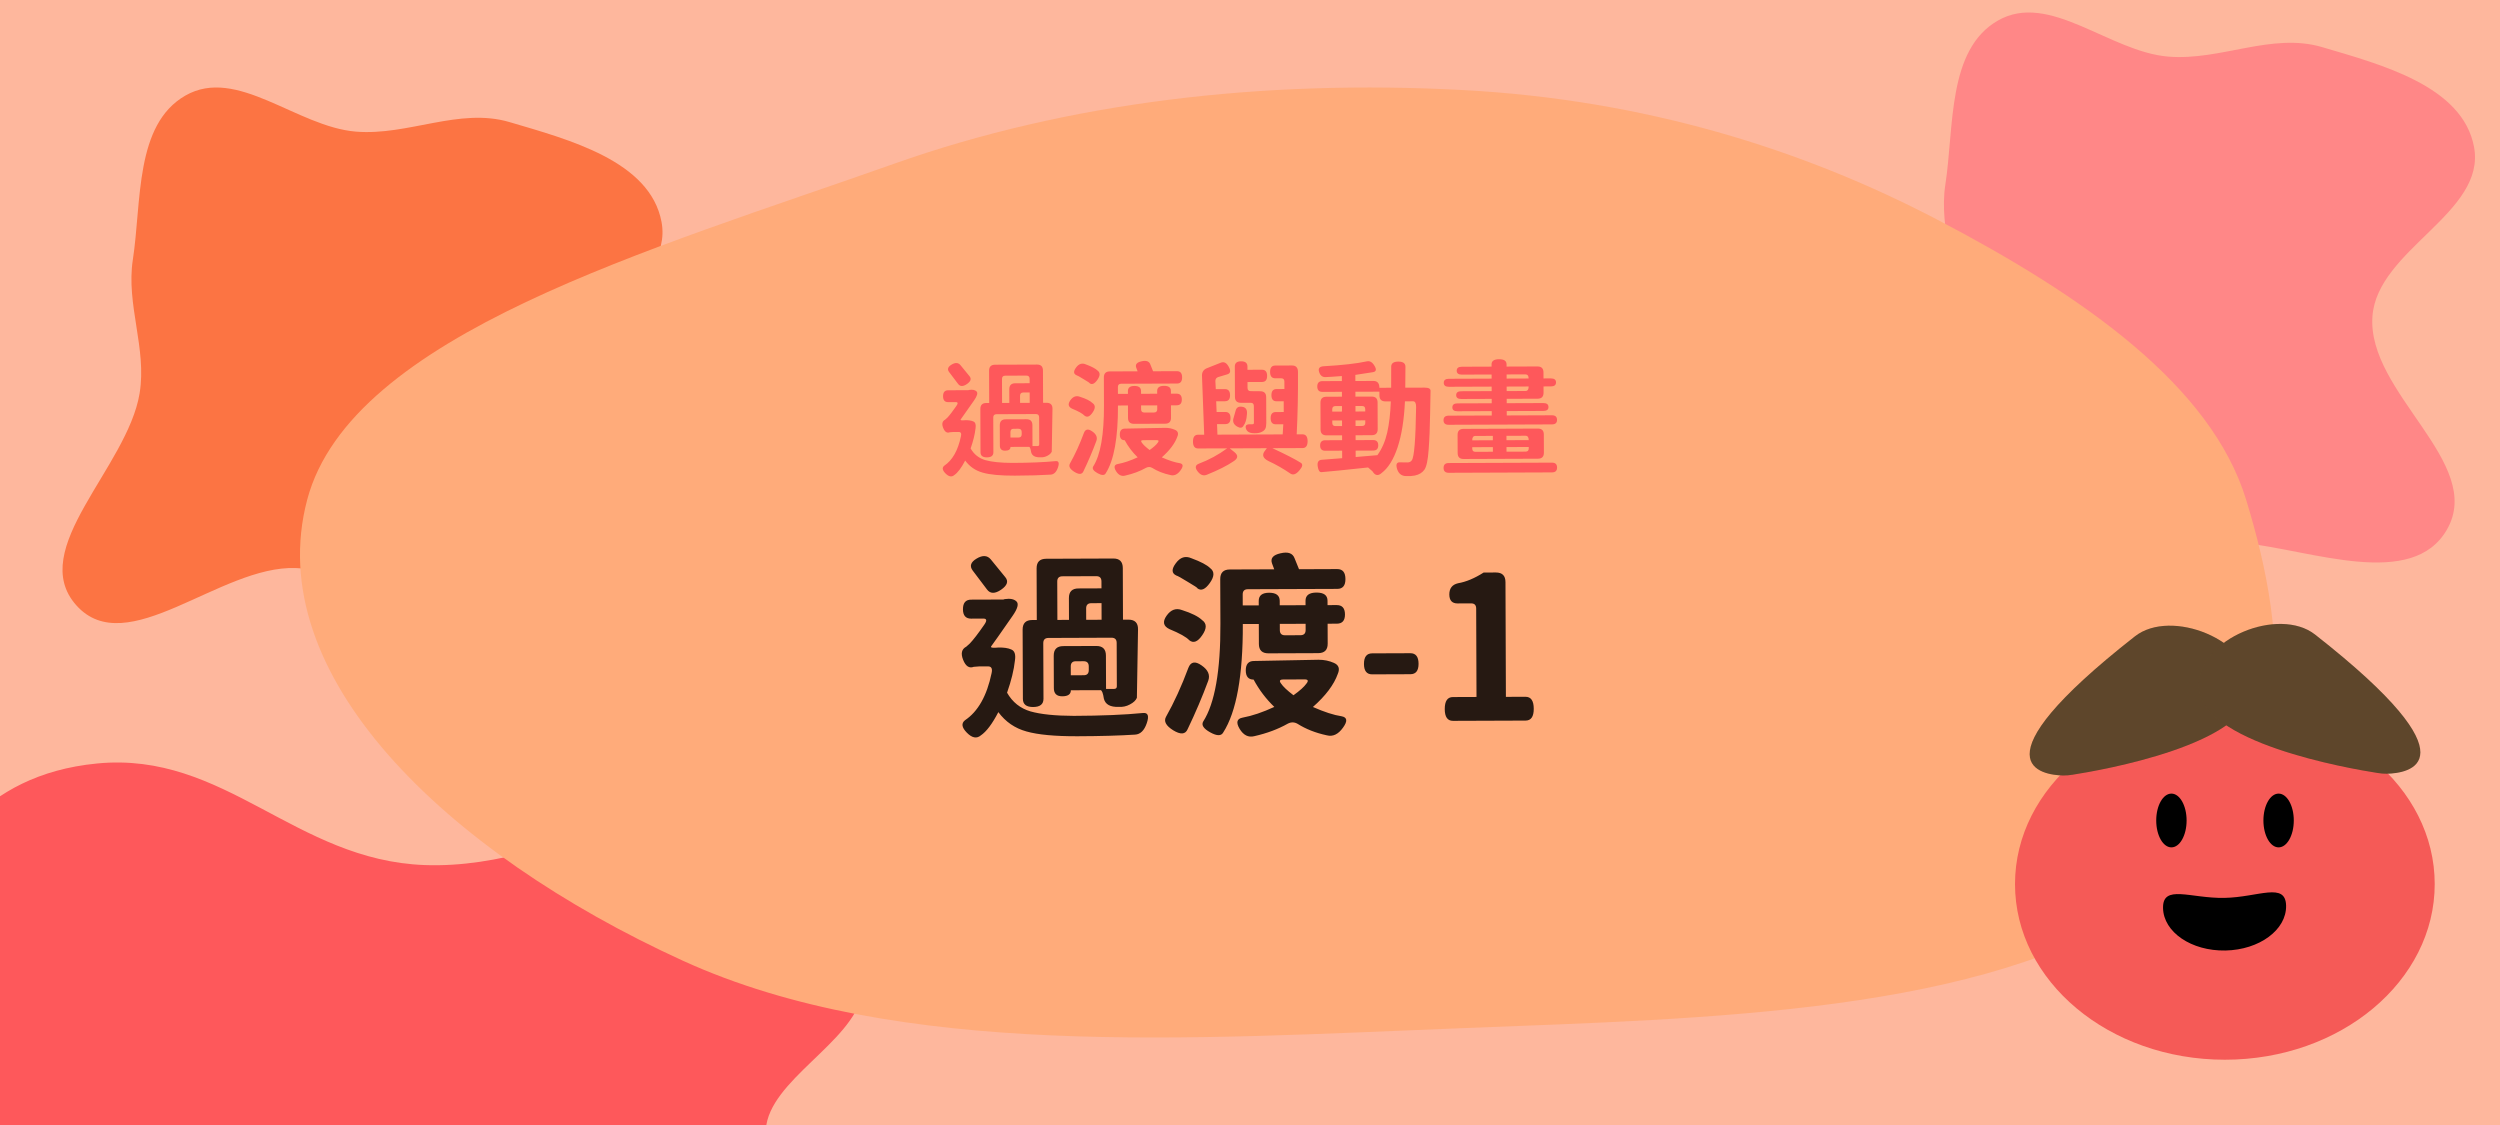
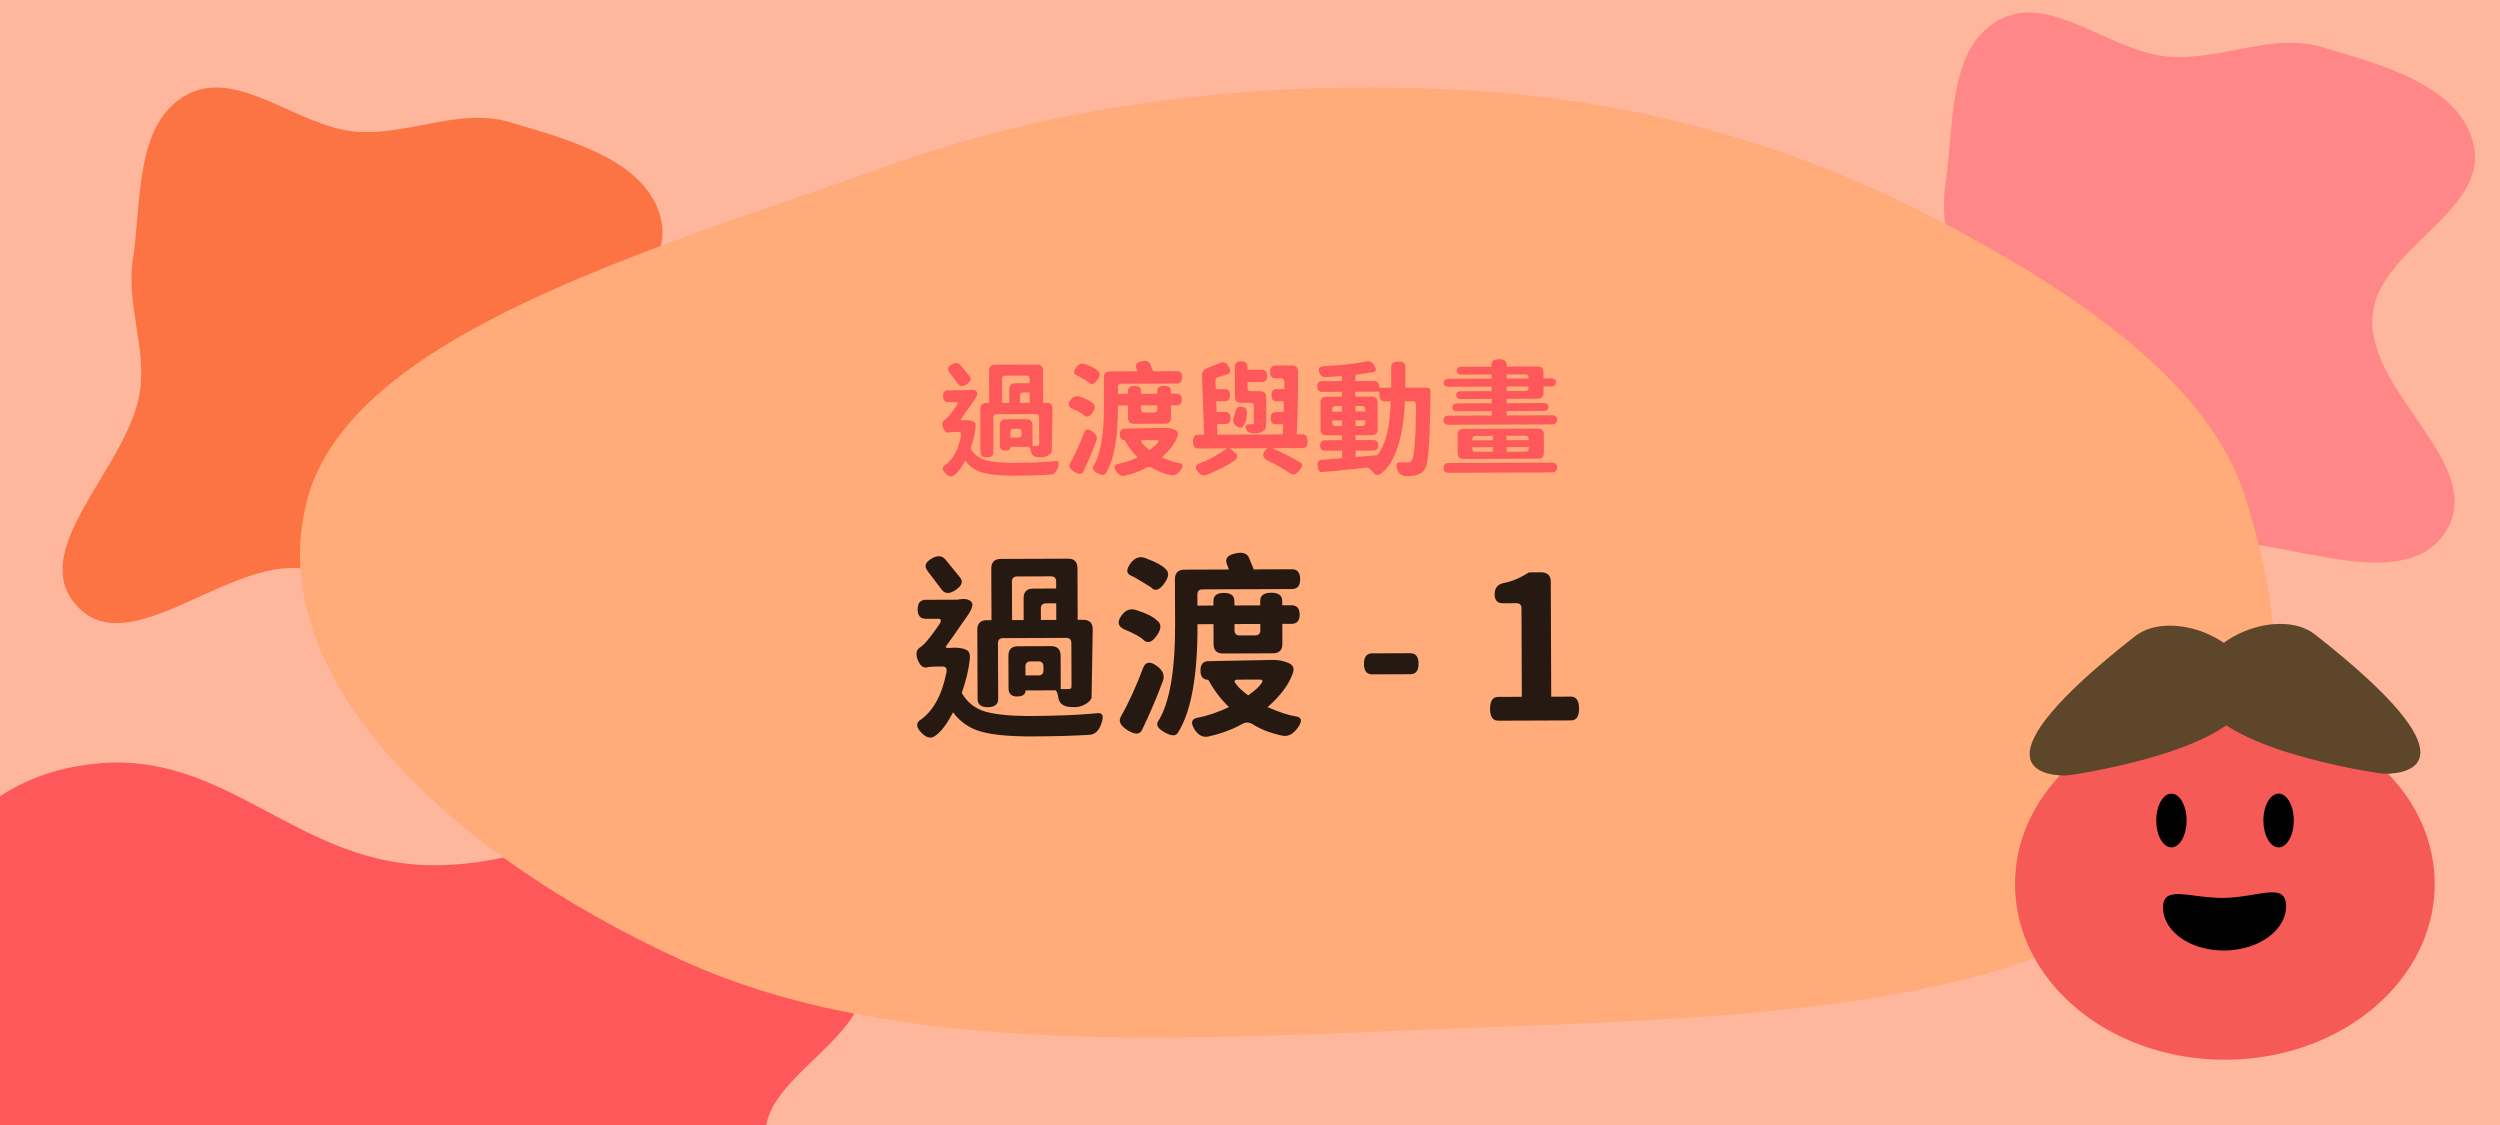
<svg xmlns="http://www.w3.org/2000/svg" width="200" height="90" viewBox="0 0 200 90" fill="none">
  <g clip-path="url(#clip0_2308_7004)">
    <rect width="200" height="90" fill="#FEB79D" />
    <path fill-rule="evenodd" clip-rule="evenodd" d="M-6.18 85.526C-5.521 81.351 -9.948 77.257 -7.655 73.239C-4.948 68.497 -1.652 61.992 7.772 61.078C17.997 60.087 23.6 68.826 33.978 69.205C45.818 69.637 56.588 60.196 66.887 63.237C76.243 66 70.121 74.012 68.975 79.539C68.168 83.434 61.536 86.431 61.267 90.346C60.85 96.397 75.769 103.853 67.023 107.895C58.356 111.9 45.738 103.802 34.253 102.83C27.316 102.243 20.566 103.925 13.618 103.373C4.658 102.66 -7.251 103.227 -11.753 99.17C-16.321 95.052 -6.927 90.254 -6.18 85.526Z" fill="#FE585B" />
    <path fill-rule="evenodd" clip-rule="evenodd" d="M28.474 10.53C32.649 10.872 36.743 8.58 40.761 9.767C45.503 11.168 52.008 12.874 52.922 17.752C53.913 23.046 45.174 25.946 44.795 31.318C44.363 37.447 53.804 43.022 50.763 48.353C48 53.196 39.988 50.027 34.461 49.434C30.566 49.016 27.569 45.584 23.654 45.444C17.603 45.228 10.147 52.951 6.105 48.424C2.1 43.937 10.197 37.406 11.17 31.46C11.758 27.869 10.075 24.375 10.627 20.779C11.34 16.14 10.773 9.976 14.83 7.646C18.948 5.281 23.746 10.143 28.474 10.53Z" fill="#FC7443" />
    <path fill-rule="evenodd" clip-rule="evenodd" d="M173.474 4.53C177.649 4.872 181.743 2.58 185.761 3.767C190.503 5.168 197.008 6.874 197.922 11.752C198.913 17.046 190.174 19.946 189.795 25.318C189.363 31.447 198.804 37.022 195.763 42.353C193 47.196 184.988 44.027 179.461 43.434C175.566 43.016 172.569 39.584 168.654 39.444C162.603 39.228 155.147 46.951 151.105 42.424C147.1 37.937 155.198 31.406 156.17 25.46C156.757 21.869 155.075 18.375 155.627 14.779C156.34 10.14 155.773 3.976 159.83 1.646C163.948 -0.719 168.746 4.143 173.474 4.53Z" fill="#FF8787" />
    <path fill-rule="evenodd" clip-rule="evenodd" d="M117.063 7.205C131.49 7.98 144.155 11.905 154.996 17.578C166.733 23.719 176.896 30.86 179.688 39.971C183.097 51.095 184.354 63.745 171.749 72.255C158.691 81.071 136.857 81.474 117.063 82.25C95.236 83.105 71.899 84.751 54.603 76.845C35.616 68.165 20.857 53.977 24.577 39.971C28.089 26.753 52.105 19.98 71.539 13.095C85.386 8.19 100.98 6.341 117.063 7.205Z" fill="#FFAB7A" />
    <ellipse cx="177.989" cy="70.727" rx="16.788" ry="14.051" fill="#F55A57" />
    <ellipse cx="173.713" cy="65.639" rx="1.215" ry="2.151" fill="black" />
    <ellipse cx="182.288" cy="65.639" rx="1.215" ry="2.151" fill="black" />
    <path d="M173.043 72.643C173.079 74.57 175.312 76.092 178.031 76.041C180.749 75.99 182.924 74.386 182.888 72.458C182.852 70.531 180.67 71.781 177.952 71.831C175.233 71.882 173.007 70.715 173.043 72.643Z" fill="black" />
    <path d="M170.798 50.904C173.679 48.645 180.102 51.191 180.102 55.022C180.103 59.542 168.088 61.623 165.803 61.978C165.554 62.017 165.305 62.044 165.056 62.039C163.427 62.006 157.617 61.237 170.798 50.904Z" fill="#6E5232" />
    <path d="M170.798 50.904C173.679 48.645 180.102 51.191 180.102 55.022C180.103 59.542 168.088 61.623 165.803 61.978C165.554 62.017 165.305 62.044 165.056 62.039C163.427 62.006 157.617 61.237 170.798 50.904Z" fill="url(#paint0_radial_2308_7004)" fill-opacity="0.15" />
    <path d="M185.204 50.763C182.323 48.505 175.9 51.051 175.9 54.881C175.899 59.401 187.914 61.483 190.199 61.837C190.448 61.876 190.697 61.903 190.946 61.898C192.575 61.866 198.385 61.097 185.204 50.763Z" fill="#6E5232" />
    <path d="M185.204 50.763C182.323 48.505 175.9 51.051 175.9 54.881C175.899 59.401 187.914 61.483 190.199 61.837C190.448 61.876 190.697 61.903 190.946 61.898C192.575 61.866 198.385 61.097 185.204 50.763Z" fill="url(#paint1_radial_2308_7004)" fill-opacity="0.15" />
    <path d="M80.418 30.054C80.245 30.055 80.159 30.142 80.159 30.315L80.166 32.235L80.746 32.233L80.743 31.143C80.741 30.823 80.901 30.663 81.221 30.662L82.371 30.657L82.369 30.307C82.369 30.134 82.282 30.047 82.108 30.048L80.418 30.054ZM82.376 32.227L82.373 31.397L81.863 31.399C81.69 31.4 81.604 31.487 81.604 31.66L81.606 32.23L82.376 32.227ZM81.487 35.001C81.653 35 81.736 34.913 81.736 34.74L81.735 34.56C81.734 34.386 81.647 34.3 81.474 34.301L81.084 34.302C80.918 34.303 80.835 34.39 80.835 34.563L80.837 35.003L81.487 35.001ZM79.72 33.137C79.546 33.138 79.46 33.225 79.461 33.398L79.471 36.178C79.472 36.451 79.299 36.589 78.953 36.59C78.613 36.591 78.442 36.455 78.441 36.182L78.428 32.722C78.427 32.402 78.587 32.241 78.906 32.24L79.136 32.239L79.127 29.659C79.126 29.339 79.285 29.179 79.605 29.177L82.965 29.165C83.278 29.164 83.436 29.323 83.437 29.643L83.447 32.223L83.716 32.222C84.043 32.221 84.204 32.384 84.198 32.71L84.141 36.131C84.088 36.258 83.972 36.368 83.792 36.462C83.619 36.556 83.433 36.597 83.233 36.584C82.813 36.599 82.566 36.463 82.491 36.177C82.45 35.904 82.396 35.761 82.329 35.747L80.84 35.753C80.84 35.953 80.697 36.053 80.411 36.054C80.131 36.056 79.99 35.919 79.989 35.646L79.983 34.026C79.982 33.706 80.141 33.545 80.461 33.544L82.111 33.538C82.431 33.537 82.592 33.696 82.593 34.016L82.599 35.686C82.599 35.686 82.733 35.686 82.999 35.685C83.093 35.685 83.139 35.641 83.139 35.554L83.131 33.384C83.13 33.211 83.043 33.125 82.87 33.125L79.72 33.137ZM77.559 30.095C77.733 30.301 77.663 30.511 77.351 30.726C77.045 30.934 76.812 30.931 76.651 30.718L75.927 29.761C75.766 29.542 75.832 29.345 76.125 29.17C76.424 28.989 76.661 29.002 76.835 29.208L77.559 30.095ZM77.212 33.616C77.485 33.609 77.702 33.641 77.862 33.714C78.029 33.78 78.09 33.963 78.044 34.263C77.992 34.737 77.861 35.274 77.65 35.875C77.918 36.347 78.31 36.659 78.823 36.81C79.337 36.955 80.058 37.029 80.984 37.032C82.378 37.027 83.531 36.98 84.444 36.89C84.697 36.862 84.761 37.032 84.636 37.399C84.51 37.766 84.314 37.957 84.048 37.971C83.275 38.021 82.318 38.047 81.178 38.052C80.045 38.056 79.191 37.976 78.617 37.811C78.043 37.653 77.575 37.332 77.214 36.846C76.909 37.434 76.617 37.822 76.338 38.01C76.132 38.184 75.898 38.138 75.637 37.872C75.383 37.613 75.352 37.407 75.545 37.253C76.197 36.817 76.641 36.032 76.876 34.898C76.929 34.671 76.868 34.558 76.695 34.558L76.255 34.56L75.985 34.581C75.759 34.668 75.582 34.552 75.454 34.233C75.326 33.913 75.379 33.693 75.611 33.572L75.791 33.412C75.963 33.231 76.202 32.92 76.507 32.479C76.653 32.272 76.64 32.169 76.466 32.169L75.856 32.171C75.583 32.172 75.446 32.016 75.445 31.703C75.443 31.383 75.579 31.222 75.853 31.221L77.463 31.215L77.533 31.195C77.806 31.154 78.003 31.193 78.123 31.313C78.243 31.433 78.178 31.673 77.926 32.034C77.322 32.903 76.968 33.407 76.861 33.548C76.815 33.608 76.878 33.634 77.052 33.627L77.212 33.616ZM87.807 29.647C88.028 29.813 88.022 30.06 87.79 30.387C87.558 30.715 87.348 30.802 87.161 30.649C87.181 30.636 87.027 30.533 86.7 30.341C86.379 30.142 86.182 30.033 86.108 30.013C85.875 29.901 85.867 29.698 86.086 29.403C86.305 29.103 86.565 29.018 86.865 29.151C87.332 29.322 87.646 29.488 87.807 29.647ZM87.407 32.249C87.641 32.414 87.641 32.664 87.409 32.998C87.184 33.333 86.968 33.417 86.76 33.251C86.613 33.092 86.282 32.906 85.768 32.695C85.461 32.549 85.414 32.326 85.626 32.025C85.838 31.724 86.094 31.63 86.395 31.742C86.875 31.894 87.213 32.063 87.407 32.249ZM86.715 34.631C86.834 34.324 87.054 34.283 87.375 34.509C87.703 34.734 87.813 34.99 87.708 35.278C87.417 36.065 87.074 36.873 86.677 37.701C86.564 37.962 86.325 37.979 85.957 37.754C85.596 37.529 85.475 37.306 85.594 37.085C86.005 36.357 86.379 35.539 86.715 34.631ZM92.577 32.429L91.287 32.434L91.288 32.744C91.289 32.917 91.376 33.004 91.549 33.003L92.319 33C92.493 33 92.579 32.913 92.579 32.739L92.577 32.429ZM90.237 32.438L89.437 32.441C89.447 35.021 89.12 36.829 88.457 37.865C88.358 38.045 88.141 38.042 87.807 37.857C87.473 37.672 87.356 37.492 87.455 37.318C88.039 36.41 88.326 34.779 88.317 32.425L88.309 30.195C88.308 29.875 88.467 29.715 88.787 29.713L91.007 29.705L90.896 29.406C90.808 29.153 90.951 28.985 91.324 28.904C91.697 28.816 91.931 28.898 92.025 29.151L92.247 29.701L94.157 29.694C94.43 29.692 94.568 29.859 94.569 30.192C94.57 30.519 94.434 30.683 94.161 30.683L89.691 30.7C89.518 30.701 89.431 30.788 89.432 30.961L89.434 31.511L90.234 31.508L90.233 31.288C90.232 31.015 90.405 30.877 90.751 30.876C91.105 30.875 91.282 31.011 91.283 31.284L91.284 31.504L92.574 31.499L92.573 31.279C92.572 31.006 92.755 30.869 93.121 30.867C93.488 30.866 93.672 31.002 93.673 31.275L93.674 31.495L94.134 31.494C94.407 31.493 94.544 31.649 94.546 31.962C94.547 32.269 94.411 32.423 94.137 32.424L93.677 32.425L93.681 33.425C93.682 33.739 93.523 33.896 93.203 33.897L90.723 33.906C90.403 33.907 90.242 33.751 90.241 33.438L90.237 32.438ZM92.618 35.419C92.731 35.279 92.701 35.209 92.528 35.21L91.458 35.214C91.284 35.214 91.248 35.281 91.348 35.414C91.449 35.567 91.656 35.763 91.971 36.002C92.29 35.774 92.506 35.58 92.618 35.419ZM93.224 34.227C93.497 34.226 93.754 34.278 93.995 34.384C94.235 34.49 94.299 34.673 94.187 34.933C93.995 35.474 93.581 36.026 92.943 36.588C93.51 36.839 93.988 36.994 94.374 37.053C94.661 37.105 94.685 37.295 94.447 37.623C94.208 37.957 93.938 38.084 93.638 38.005C93.084 37.888 92.597 37.696 92.176 37.431C92.016 37.338 91.852 37.335 91.686 37.423C91.2 37.698 90.641 37.907 90.008 38.049C89.715 38.123 89.471 38.001 89.277 37.682C89.089 37.362 89.138 37.175 89.425 37.121C89.904 37.033 90.434 36.854 91.013 36.585C90.598 36.187 90.253 35.731 89.978 35.219C89.718 35.22 89.587 35.067 89.586 34.761C89.585 34.447 89.721 34.29 89.994 34.289L93.224 34.227ZM100.313 33.841L100.308 32.481C100.307 32.307 100.22 32.221 100.047 32.222L99.277 32.225C98.957 32.226 98.796 32.066 98.795 31.746L98.786 29.316C98.785 29.043 98.951 28.906 99.284 28.904C99.624 28.903 99.795 29.039 99.796 29.313L99.797 29.583L100.957 29.578C101.23 29.577 101.367 29.74 101.369 30.067C101.37 30.393 101.234 30.557 100.96 30.558L99.8 30.563L99.802 31.033C99.803 31.206 99.89 31.292 100.063 31.292L100.813 31.299C101.133 31.298 101.294 31.457 101.295 31.777L101.303 33.837C101.303 34.044 101.277 34.197 101.224 34.297C101.178 34.398 101.078 34.485 100.925 34.559C100.772 34.632 100.589 34.666 100.376 34.66C100.002 34.669 99.772 34.553 99.684 34.313C99.597 34.067 99.69 33.943 99.963 33.942L100.143 33.941C100.256 33.948 100.313 33.914 100.313 33.841ZM98.849 32.856C98.915 32.596 99.094 32.492 99.388 32.544C99.681 32.59 99.802 32.803 99.75 33.183C99.725 33.563 99.636 33.853 99.483 34.054C99.384 34.248 99.207 34.268 98.954 34.116C98.7 33.957 98.606 33.747 98.671 33.487L98.849 32.856ZM102.616 34.752L102.663 33.942L102.063 33.944C101.79 33.945 101.652 33.782 101.651 33.456C101.65 33.129 101.786 32.965 102.059 32.964L102.699 32.962L102.696 32.102L102.126 32.104C101.853 32.105 101.716 31.942 101.714 31.616C101.713 31.289 101.849 31.125 102.123 31.124L102.753 31.122L102.75 30.522C102.75 30.348 102.663 30.262 102.489 30.263L102.019 30.264C101.746 30.265 101.609 30.096 101.607 29.756C101.606 29.416 101.742 29.245 102.016 29.244L103.366 29.239C103.686 29.238 103.843 29.418 103.838 29.778C103.85 31.464 103.817 33.121 103.736 34.748L104.196 34.746C104.469 34.745 104.607 34.928 104.608 35.295C104.609 35.661 104.473 35.845 104.2 35.846L101.79 35.855C102.859 36.351 103.613 36.739 104.054 37.017C104.248 37.13 104.212 37.336 103.947 37.637C103.688 37.945 103.451 38.029 103.238 37.89C102.67 37.499 102.078 37.161 101.464 36.877C101.036 36.658 100.942 36.392 101.181 36.078L101.35 35.857L98.38 35.868L98.761 36.176C99.069 36.429 99.046 36.669 98.694 36.897C98.175 37.252 97.463 37.611 96.558 37.975C96.285 38.096 96.035 38.007 95.807 37.708C95.586 37.415 95.618 37.212 95.905 37.097C96.71 36.794 97.465 36.385 98.17 35.869L95.85 35.877C95.577 35.878 95.439 35.696 95.438 35.329C95.437 34.962 95.573 34.778 95.846 34.777L96.336 34.776L96.159 30.066C96.151 29.766 96.283 29.562 96.556 29.455L97.675 29.011C97.928 28.916 98.138 29.032 98.306 29.358C98.481 29.677 98.438 29.874 98.178 29.949L97.469 30.161C97.309 30.209 97.23 30.316 97.23 30.482L97.263 31.132L97.993 31.129C98.266 31.128 98.403 31.291 98.404 31.618C98.406 31.938 98.269 32.098 97.996 32.099L97.296 32.102L97.329 32.962L98.029 32.959C98.303 32.958 98.44 33.121 98.441 33.448C98.442 33.768 98.306 33.928 98.033 33.929L97.363 33.932L97.396 34.772L102.616 34.752ZM108.451 36.051L108.453 36.561C108.866 36.532 109.446 36.484 110.192 36.414C110.557 35.906 110.818 35.305 110.976 34.611C111.133 33.917 111.23 33.084 111.266 32.11L110.836 32.112C110.516 32.113 110.356 31.953 110.354 31.634L110.353 31.334L108.433 31.341L108.435 31.731L109.725 31.726C110.045 31.725 110.205 31.881 110.207 32.194L110.215 34.334C110.216 34.654 110.056 34.815 109.736 34.816L108.446 34.821L108.448 35.211L109.848 35.205C110.121 35.204 110.258 35.344 110.259 35.624C110.26 35.904 110.124 36.044 109.851 36.045L108.451 36.051ZM106.583 33.837C106.583 34.004 106.67 34.087 106.844 34.087L107.364 34.085L107.362 33.635L106.582 33.638L106.583 33.837ZM109.222 33.628L108.442 33.631L108.444 34.081L108.964 34.079C109.137 34.078 109.223 33.994 109.223 33.828L109.222 33.628ZM108.439 32.921L109.219 32.918L109.219 32.738C109.218 32.564 109.131 32.478 108.958 32.479L108.438 32.481L108.439 32.921ZM106.838 32.486C106.664 32.487 106.578 32.574 106.579 32.748L106.579 32.928L107.359 32.925L107.358 32.485L106.838 32.486ZM112.422 31.016L113.962 31.01C114.289 31.009 114.449 31.095 114.443 31.268C114.437 31.528 114.426 32.132 114.41 33.078C114.394 34.192 114.354 35.159 114.291 35.979C114.234 36.799 114.122 37.33 113.957 37.57C113.791 37.811 113.535 37.968 113.188 38.043C112.988 38.084 112.758 38.098 112.498 38.086C112.132 38.087 111.888 37.898 111.766 37.518C111.652 37.139 111.738 36.962 112.024 36.987C112.104 36.994 112.298 36.996 112.604 36.995C112.751 36.995 112.864 36.938 112.944 36.824C113.136 36.577 113.251 35.159 113.288 32.573C113.293 32.259 113.213 32.103 113.046 32.103L112.396 32.106C112.328 33.58 112.133 34.804 111.81 35.778C111.487 36.753 111.059 37.441 110.528 37.843C110.275 38.071 110.052 38.055 109.857 37.795C109.877 37.775 109.74 37.642 109.446 37.397C107.527 37.604 106.287 37.729 105.727 37.771C105.567 37.791 105.463 37.635 105.415 37.302C105.368 36.969 105.48 36.795 105.754 36.781L107.373 36.655L107.371 36.055L106.021 36.06C105.748 36.061 105.61 35.921 105.609 35.641C105.608 35.361 105.744 35.221 106.018 35.22L107.368 35.215L107.366 34.825L106.126 34.829C105.806 34.83 105.646 34.674 105.645 34.361L105.637 32.221C105.635 31.901 105.795 31.74 106.115 31.739L107.355 31.735L107.353 31.345L105.793 31.35C105.52 31.351 105.383 31.209 105.382 30.922C105.381 30.635 105.517 30.491 105.79 30.49L107.35 30.485L107.349 30.085C106.702 30.134 106.259 30.162 106.019 30.169C105.779 30.17 105.615 30.031 105.527 29.751C105.44 29.472 105.563 29.321 105.896 29.3C107.389 29.215 108.542 29.084 109.354 28.907C109.588 28.853 109.791 28.976 109.966 29.275C110.14 29.568 110.094 29.734 109.828 29.775L108.428 29.991L108.43 30.481L109.87 30.475C110.19 30.474 110.351 30.657 110.352 31.023L111.292 31.02L111.296 29.34C111.295 29.067 111.484 28.929 111.864 28.928C112.244 28.927 112.435 29.062 112.436 29.336L112.422 31.016ZM115.897 37.823C115.624 37.824 115.487 37.694 115.486 37.434C115.485 37.175 115.621 37.044 115.895 37.043L124.155 37.012C124.428 37.011 124.565 37.141 124.566 37.401C124.567 37.661 124.431 37.791 124.157 37.792L115.897 37.823ZM122.298 35.209C122.297 34.976 122.21 34.86 122.037 34.86L120.517 34.866L120.518 35.216L122.298 35.209ZM122.041 36.13C122.215 36.13 122.301 36.043 122.3 35.869L122.3 35.759L120.52 35.766L120.521 36.136L122.041 36.13ZM117.78 35.776L117.78 35.886C117.781 36.059 117.865 36.146 118.031 36.145L119.431 36.14L119.43 35.77L117.78 35.776ZM118.027 34.875C117.86 34.876 117.777 34.993 117.778 35.226L119.428 35.22L119.427 34.87L118.027 34.875ZM116.606 34.79C116.605 34.47 116.764 34.31 117.084 34.309L123.034 34.286C123.348 34.285 123.505 34.445 123.506 34.765L123.512 36.215C123.513 36.535 123.353 36.695 123.033 36.697L117.083 36.719C116.77 36.72 116.613 36.56 116.612 36.24L116.606 34.79ZM120.532 30.926L120.533 31.286L122.033 31.28C122.207 31.28 122.293 31.159 122.292 30.919L120.532 30.926ZM120.528 29.956L120.53 30.286L122.29 30.279C122.289 30.059 122.202 29.95 122.028 29.95L120.528 29.956ZM120.541 33.236L124.15 33.222C124.424 33.221 124.561 33.344 124.562 33.591C124.563 33.831 124.427 33.951 124.153 33.952L115.893 33.983C115.62 33.984 115.483 33.864 115.482 33.624C115.481 33.378 115.617 33.254 115.891 33.253L119.341 33.24L119.339 32.89L116.599 32.9C116.326 32.901 116.189 32.798 116.188 32.592C116.187 32.379 116.324 32.271 116.597 32.27L119.337 32.26L119.336 31.91L116.906 31.919C116.632 31.92 116.495 31.817 116.494 31.611C116.494 31.404 116.63 31.3 116.903 31.299L119.333 31.29L119.332 30.93L115.912 30.943C115.639 30.944 115.502 30.838 115.501 30.624C115.5 30.411 115.636 30.304 115.91 30.303L119.33 30.29L119.328 29.96L116.948 29.969C116.675 29.97 116.538 29.867 116.537 29.661C116.536 29.447 116.673 29.34 116.946 29.339L119.326 29.33L119.325 29.15C119.324 28.877 119.524 28.739 119.924 28.738C120.324 28.736 120.524 28.872 120.525 29.146L120.526 29.326L122.996 29.317C123.316 29.315 123.477 29.475 123.478 29.795L123.48 30.275L124.07 30.273C124.343 30.272 124.48 30.378 124.481 30.591C124.482 30.805 124.345 30.912 124.072 30.913L123.482 30.915L123.484 31.415C123.485 31.735 123.326 31.895 123.006 31.897L120.536 31.906L120.537 32.256L123.467 32.245C123.74 32.244 123.877 32.35 123.878 32.563C123.879 32.77 123.743 32.874 123.469 32.875L120.539 32.886L120.541 33.236Z" fill="#FE585B" />
-     <path d="M84.995 46.104C84.717 46.105 84.579 46.244 84.58 46.522L84.591 49.593L85.519 49.59L85.513 47.846C85.511 47.334 85.766 47.077 86.278 47.075L88.118 47.068L88.116 46.508C88.115 46.231 87.976 46.093 87.698 46.094L84.995 46.104ZM88.127 49.58L88.123 48.252L87.306 48.255C87.029 48.256 86.891 48.396 86.892 48.673L86.895 49.585L88.127 49.58ZM86.704 54.018C86.971 54.017 87.103 53.877 87.102 53.6L87.101 53.312C87.1 53.035 86.961 52.897 86.684 52.898L86.06 52.9C85.793 52.901 85.66 53.04 85.661 53.318L85.664 54.022L86.704 54.018ZM83.877 51.036C83.599 51.037 83.461 51.176 83.462 51.454L83.479 55.902C83.48 56.339 83.204 56.559 82.649 56.561C82.105 56.563 81.832 56.345 81.831 55.908L81.81 50.372C81.808 49.86 82.063 49.603 82.575 49.601L82.943 49.6L82.928 45.472C82.926 44.96 83.181 44.703 83.693 44.701L89.069 44.681C89.571 44.679 89.822 44.934 89.824 45.446L89.839 49.574L90.271 49.572C90.794 49.571 91.051 49.831 91.042 50.354L90.951 55.826C90.866 56.029 90.68 56.206 90.392 56.356C90.116 56.506 89.817 56.572 89.497 56.551C88.825 56.575 88.43 56.358 88.311 55.9C88.245 55.463 88.159 55.234 88.052 55.213L85.668 55.221C85.669 55.541 85.441 55.702 84.982 55.704C84.534 55.706 84.309 55.488 84.308 55.051L84.298 52.459C84.296 51.947 84.551 51.69 85.063 51.688L87.703 51.678C88.215 51.676 88.472 51.931 88.474 52.443L88.484 55.115C88.484 55.115 88.697 55.114 89.124 55.113C89.273 55.112 89.348 55.043 89.347 54.904L89.334 51.432C89.333 51.155 89.194 51.016 88.917 51.017L83.877 51.036ZM80.419 46.169C80.697 46.499 80.587 46.835 80.086 47.178C79.597 47.511 79.224 47.507 78.966 47.166L77.809 45.635C77.551 45.284 77.657 44.968 78.125 44.689C78.604 44.4 78.983 44.42 79.261 44.749L80.419 46.169ZM79.864 51.803C80.301 51.791 80.648 51.843 80.904 51.959C81.171 52.065 81.268 52.358 81.195 52.838C81.113 53.596 80.903 54.455 80.565 55.416C80.995 56.172 81.62 56.671 82.442 56.913C83.265 57.145 84.417 57.264 85.9 57.269C88.129 57.26 89.974 57.184 91.435 57.04C91.84 56.996 91.943 57.268 91.742 57.855C91.542 58.443 91.228 58.748 90.802 58.77C89.564 58.85 88.034 58.893 86.21 58.9C84.397 58.906 83.031 58.778 82.112 58.515C81.194 58.262 80.446 57.748 79.867 56.971C79.38 57.911 78.912 58.532 78.466 58.832C78.136 59.111 77.762 59.038 77.345 58.612C76.938 58.198 76.889 57.867 77.197 57.621C78.24 56.924 78.95 55.668 79.327 53.853C79.411 53.49 79.314 53.309 79.037 53.31L78.333 53.313L77.901 53.346C77.539 53.486 77.256 53.301 77.051 52.789C76.847 52.278 76.931 51.926 77.303 51.733L77.59 51.475C77.867 51.186 78.249 50.689 78.737 49.983C78.97 49.652 78.948 49.486 78.671 49.487L77.695 49.491C77.258 49.493 77.038 49.243 77.036 48.742C77.034 48.23 77.252 47.973 77.689 47.971L80.265 47.962L80.377 47.929C80.814 47.864 81.129 47.926 81.322 48.118C81.515 48.309 81.409 48.693 81.006 49.271C80.041 50.661 79.473 51.468 79.303 51.693C79.229 51.789 79.33 51.832 79.608 51.82L79.864 51.803ZM96.816 45.452C97.169 45.718 97.16 46.112 96.788 46.636C96.417 47.16 96.082 47.3 95.782 47.056C95.814 47.035 95.568 46.87 95.044 46.563C94.531 46.245 94.216 46.07 94.098 46.038C93.724 45.858 93.712 45.533 94.063 45.062C94.413 44.581 94.828 44.446 95.309 44.658C96.057 44.932 96.559 45.197 96.816 45.452ZM96.176 49.614C96.55 49.88 96.551 50.28 96.18 50.815C95.819 51.349 95.473 51.484 95.141 51.218C94.906 50.963 94.377 50.667 93.554 50.328C93.063 50.095 92.987 49.738 93.326 49.257C93.666 48.776 94.076 48.625 94.557 48.804C95.326 49.047 95.865 49.317 96.176 49.614ZM95.07 53.427C95.26 52.935 95.612 52.87 96.125 53.231C96.649 53.592 96.826 54.002 96.658 54.461C96.193 55.721 95.643 57.014 95.008 58.339C94.828 58.756 94.444 58.784 93.856 58.423C93.279 58.063 93.086 57.706 93.276 57.353C93.933 56.188 94.531 54.879 95.07 53.427ZM104.449 49.904L102.385 49.911L102.387 50.407C102.388 50.685 102.527 50.823 102.804 50.822L104.036 50.817C104.313 50.816 104.452 50.677 104.451 50.4L104.449 49.904ZM100.705 49.918L99.425 49.922C99.44 54.05 98.917 56.943 97.857 58.6C97.698 58.889 97.351 58.885 96.817 58.588C96.282 58.291 96.095 58.004 96.254 57.726C97.187 56.272 97.647 53.663 97.633 49.897L97.619 46.329C97.618 45.817 97.873 45.56 98.385 45.558L101.937 45.545L101.759 45.066C101.619 44.661 101.847 44.394 102.444 44.263C103.041 44.122 103.414 44.254 103.565 44.659L103.921 45.538L106.977 45.526C107.414 45.525 107.633 45.791 107.635 46.324C107.637 46.847 107.42 47.109 106.982 47.111L99.83 47.137C99.553 47.138 99.415 47.277 99.416 47.554L99.419 48.434L100.699 48.43L100.698 48.078C100.696 47.64 100.973 47.421 101.527 47.419C102.093 47.417 102.376 47.634 102.378 48.072L102.379 48.423L104.443 48.416L104.442 48.064C104.44 47.627 104.733 47.407 105.319 47.405C105.906 47.403 106.2 47.62 106.202 48.057L106.203 48.409L106.939 48.407C107.377 48.405 107.596 48.655 107.598 49.156C107.6 49.647 107.382 49.893 106.945 49.895L106.209 49.897L106.215 51.497C106.216 51.999 105.961 52.25 105.449 52.252L101.481 52.267C100.969 52.269 100.713 52.019 100.711 51.518L100.705 49.918ZM104.514 54.688C104.695 54.463 104.647 54.351 104.369 54.352L102.657 54.359C102.38 54.36 102.322 54.467 102.482 54.679C102.643 54.924 102.975 55.237 103.478 55.62C103.989 55.255 104.334 54.944 104.514 54.688ZM105.483 52.78C105.921 52.778 106.332 52.862 106.716 53.032C107.101 53.201 107.203 53.494 107.024 53.91C106.717 54.776 106.054 55.658 105.033 56.558C105.942 56.96 106.705 57.208 107.324 57.301C107.783 57.385 107.822 57.689 107.44 58.213C107.058 58.748 106.626 58.952 106.146 58.826C105.26 58.637 104.48 58.331 103.806 57.906C103.55 57.758 103.288 57.754 103.022 57.893C102.245 58.333 101.351 58.667 100.338 58.895C99.869 59.014 99.479 58.818 99.168 58.307C98.867 57.797 98.946 57.498 99.404 57.411C100.172 57.269 101.019 56.983 101.945 56.553C101.282 55.916 100.73 55.187 100.289 54.367C99.873 54.369 99.664 54.124 99.662 53.634C99.661 53.132 99.878 52.881 100.316 52.879L105.483 52.78ZM109.776 53.948C109.338 53.95 109.119 53.673 109.117 53.119C109.115 52.553 109.332 52.27 109.77 52.268L112.825 52.257C113.263 52.255 113.483 52.537 113.485 53.102C113.487 53.657 113.269 53.935 112.832 53.937L109.776 53.948ZM116.239 57.668C115.802 57.67 115.582 57.356 115.58 56.727C115.578 56.087 115.795 55.766 116.232 55.764L118.12 55.757L118.094 48.685C118.093 48.408 117.959 48.27 117.693 48.271L116.605 48.275C116.167 48.276 115.948 48.037 115.946 47.557C115.944 47.067 116.178 46.767 116.647 46.659C117.286 46.55 117.968 46.264 118.691 45.803L119.667 45.799C120.179 45.798 120.436 46.053 120.438 46.565L120.472 55.748L122.04 55.743C122.478 55.741 122.698 56.06 122.7 56.7C122.702 57.33 122.485 57.645 122.047 57.647L116.239 57.668Z" fill="black" fill-opacity="0.85" />
+     <path d="M81.37 46.117C81.092 46.118 80.954 46.258 80.955 46.535L80.966 49.607L81.894 49.603L81.888 47.859C81.886 47.347 82.141 47.091 82.653 47.089L84.493 47.082L84.491 46.522C84.49 46.245 84.351 46.106 84.073 46.107L81.37 46.117ZM84.502 49.594L84.498 48.266L83.681 48.269C83.404 48.27 83.266 48.409 83.267 48.686L83.27 49.598L84.502 49.594ZM83.079 54.031C83.346 54.03 83.478 53.891 83.477 53.614L83.476 53.326C83.475 53.048 83.336 52.91 83.059 52.911L82.435 52.913C82.168 52.914 82.035 53.054 82.036 53.331L82.039 54.035L83.079 54.031ZM80.252 51.05C79.975 51.051 79.836 51.19 79.837 51.467L79.854 55.915C79.855 56.352 79.579 56.572 79.024 56.574C78.48 56.576 78.207 56.358 78.206 55.921L78.185 50.385C78.183 49.873 78.439 49.616 78.951 49.614L79.319 49.613L79.303 45.485C79.301 44.973 79.556 44.716 80.068 44.714L85.444 44.694C85.946 44.692 86.197 44.947 86.199 45.459L86.214 49.587L86.646 49.586C87.169 49.584 87.426 49.844 87.417 50.367L87.326 55.839C87.241 56.042 87.055 56.219 86.768 56.37C86.491 56.52 86.192 56.585 85.872 56.565C85.2 56.589 84.805 56.371 84.686 55.913C84.62 55.476 84.534 55.247 84.427 55.226L82.043 55.235C82.044 55.555 81.816 55.716 81.357 55.718C80.909 55.719 80.684 55.501 80.683 55.064L80.673 52.472C80.671 51.96 80.926 51.703 81.438 51.701L84.078 51.691C84.59 51.69 84.847 51.945 84.849 52.457L84.859 55.129C84.859 55.129 85.072 55.128 85.499 55.126C85.648 55.126 85.723 55.056 85.722 54.917L85.709 51.445C85.708 51.168 85.569 51.03 85.292 51.031L80.252 51.05ZM76.794 46.182C77.072 46.512 76.962 46.848 76.462 47.192C75.972 47.524 75.599 47.52 75.341 47.18L74.184 45.648C73.926 45.297 74.032 44.982 74.5 44.703C74.979 44.413 75.358 44.433 75.636 44.763L76.794 46.182ZM76.239 51.816C76.676 51.804 77.023 51.856 77.279 51.973C77.546 52.078 77.643 52.371 77.57 52.852C77.488 53.609 77.278 54.469 76.94 55.43C77.37 56.186 77.995 56.685 78.818 56.927C79.64 57.159 80.792 57.277 82.275 57.282C84.504 57.274 86.349 57.198 87.81 57.054C88.215 57.009 88.318 57.281 88.117 57.868C87.917 58.456 87.603 58.761 87.177 58.784C85.939 58.863 84.409 58.906 82.585 58.913C80.772 58.92 79.406 58.791 78.487 58.528C77.569 58.276 76.821 57.761 76.242 56.984C75.755 57.925 75.287 58.545 74.841 58.846C74.511 59.124 74.137 59.051 73.72 58.626C73.313 58.211 73.264 57.881 73.572 57.634C74.615 56.937 75.325 55.681 75.702 53.867C75.786 53.504 75.689 53.322 75.412 53.324L74.708 53.326L74.276 53.36C73.914 53.5 73.631 53.314 73.426 52.803C73.222 52.292 73.306 51.939 73.678 51.746L73.965 51.489C74.242 51.2 74.624 50.702 75.112 49.997C75.345 49.665 75.323 49.5 75.046 49.501L74.07 49.505C73.633 49.506 73.413 49.256 73.411 48.755C73.409 48.243 73.627 47.986 74.064 47.984L76.64 47.975L76.752 47.943C77.189 47.877 77.504 47.94 77.697 48.131C77.89 48.322 77.784 48.707 77.381 49.284C76.416 50.675 75.848 51.482 75.678 51.706C75.604 51.803 75.705 51.845 75.983 51.833L76.239 51.816ZM93.191 45.466C93.544 45.731 93.535 46.126 93.164 46.65C92.792 47.174 92.457 47.314 92.157 47.069C92.189 47.048 91.943 46.884 91.419 46.576C90.906 46.258 90.591 46.083 90.473 46.052C90.099 45.872 90.088 45.546 90.438 45.076C90.788 44.594 91.203 44.46 91.684 44.671C92.432 44.946 92.934 45.211 93.191 45.466ZM92.551 49.628C92.925 49.893 92.926 50.293 92.555 50.828C92.194 51.363 91.848 51.497 91.516 51.232C91.281 50.977 90.752 50.68 89.929 50.342C89.438 50.109 89.362 49.752 89.701 49.27C90.041 48.789 90.451 48.638 90.932 48.818C91.701 49.06 92.24 49.331 92.551 49.628ZM91.445 53.44C91.635 52.949 91.987 52.883 92.5 53.244C93.024 53.605 93.201 54.015 93.033 54.474C92.568 55.735 92.018 57.027 91.383 58.352C91.203 58.769 90.819 58.797 90.231 58.437C89.654 58.076 89.461 57.719 89.651 57.367C90.308 56.202 90.906 54.893 91.445 53.44ZM100.824 49.917L98.76 49.925L98.762 50.421C98.763 50.698 98.902 50.837 99.179 50.835L100.411 50.831C100.688 50.83 100.827 50.691 100.826 50.413L100.824 49.917ZM97.08 49.931L95.8 49.936C95.815 54.064 95.293 56.956 94.232 58.614C94.073 58.902 93.726 58.898 93.192 58.602C92.657 58.305 92.47 58.018 92.629 57.74C93.562 56.286 94.022 53.676 94.008 49.911L93.994 46.343C93.993 45.831 94.248 45.574 94.76 45.572L98.312 45.559L98.134 45.079C97.994 44.674 98.222 44.407 98.819 44.277C99.416 44.136 99.79 44.268 99.94 44.673L100.296 45.551L103.352 45.54C103.789 45.538 104.009 45.804 104.01 46.337C104.012 46.86 103.795 47.122 103.357 47.124L96.206 47.15C95.928 47.151 95.79 47.291 95.791 47.568L95.794 48.448L97.074 48.443L97.073 48.091C97.071 47.654 97.348 47.434 97.903 47.432C98.468 47.43 98.751 47.648 98.753 48.085L98.754 48.437L100.818 48.429L100.817 48.077C100.815 47.64 101.108 47.42 101.694 47.418C102.281 47.416 102.575 47.633 102.577 48.071L102.578 48.423L103.314 48.42C103.752 48.419 103.971 48.668 103.973 49.17C103.975 49.66 103.757 49.906 103.32 49.908L102.584 49.911L102.59 51.511C102.592 52.012 102.336 52.264 101.824 52.266L97.856 52.28C97.344 52.282 97.088 52.032 97.086 51.531L97.08 49.931ZM100.889 54.701C101.07 54.476 101.022 54.365 100.744 54.366L99.032 54.372C98.755 54.373 98.697 54.48 98.857 54.693C99.018 54.937 99.35 55.251 99.853 55.633C100.364 55.268 100.709 54.958 100.889 54.701ZM101.858 52.794C102.296 52.792 102.707 52.876 103.091 53.045C103.476 53.214 103.578 53.507 103.399 53.924C103.092 54.789 102.429 55.671 101.408 56.571C102.317 56.973 103.08 57.221 103.699 57.315C104.158 57.398 104.197 57.702 103.815 58.226C103.433 58.761 103.001 58.965 102.521 58.839C101.635 58.65 100.855 58.344 100.181 57.92C99.925 57.771 99.663 57.767 99.397 57.907C98.62 58.347 97.725 58.681 96.713 58.909C96.244 59.028 95.854 58.832 95.543 58.321C95.242 57.81 95.321 57.511 95.779 57.424C96.547 57.283 97.394 56.997 98.32 56.567C97.657 55.929 97.105 55.2 96.664 54.381C96.248 54.382 96.039 54.138 96.037 53.647C96.036 53.146 96.253 52.894 96.691 52.893L101.858 52.794ZM109.776 53.948C109.338 53.95 109.119 53.673 109.117 53.119C109.115 52.553 109.332 52.27 109.77 52.268L112.825 52.257C113.263 52.255 113.483 52.537 113.485 53.102C113.487 53.657 113.269 53.935 112.832 53.937L109.776 53.948ZM119.864 57.655C119.427 57.656 119.207 57.343 119.205 56.713C119.203 56.073 119.42 55.752 119.857 55.751L121.745 55.744L121.719 48.672C121.718 48.395 121.584 48.256 121.318 48.257L120.23 48.261C119.792 48.263 119.573 48.024 119.571 47.544C119.569 47.053 119.803 46.754 120.272 46.645C120.911 46.536 121.593 46.251 122.316 45.79L123.292 45.786C123.804 45.784 124.061 46.039 124.063 46.551L124.097 55.735L125.665 55.729C126.103 55.728 126.323 56.047 126.325 56.687C126.327 57.316 126.11 57.632 125.672 57.633L119.864 57.655Z" fill="black" fill-opacity="0.85" />
  </g>
  <defs>
    <radialGradient id="paint0_radial_2308_7004" cx="0" cy="0" r="1" gradientUnits="userSpaceOnUse" gradientTransform="translate(0.560609 46.8353) rotate(65.4889) scale(3.32531 8.21233)">
      <stop offset="0.33" stop-opacity="0" />
      <stop offset="0.655" stop-opacity="0.6" />
      <stop offset="1" />
    </radialGradient>
    <radialGradient id="paint1_radial_2308_7004" cx="0" cy="0" r="1" gradientUnits="userSpaceOnUse" gradientTransform="translate(355.3 45.8572) rotate(114.511) scale(3.32531 8.21233)">
      <stop offset="0.33" stop-opacity="0" />
      <stop offset="0.655" stop-opacity="0.6" />
      <stop offset="1" />
    </radialGradient>
    <clipPath id="clip0_2308_7004">
      <rect width="200" height="90" fill="white" />
    </clipPath>
  </defs>
</svg>
